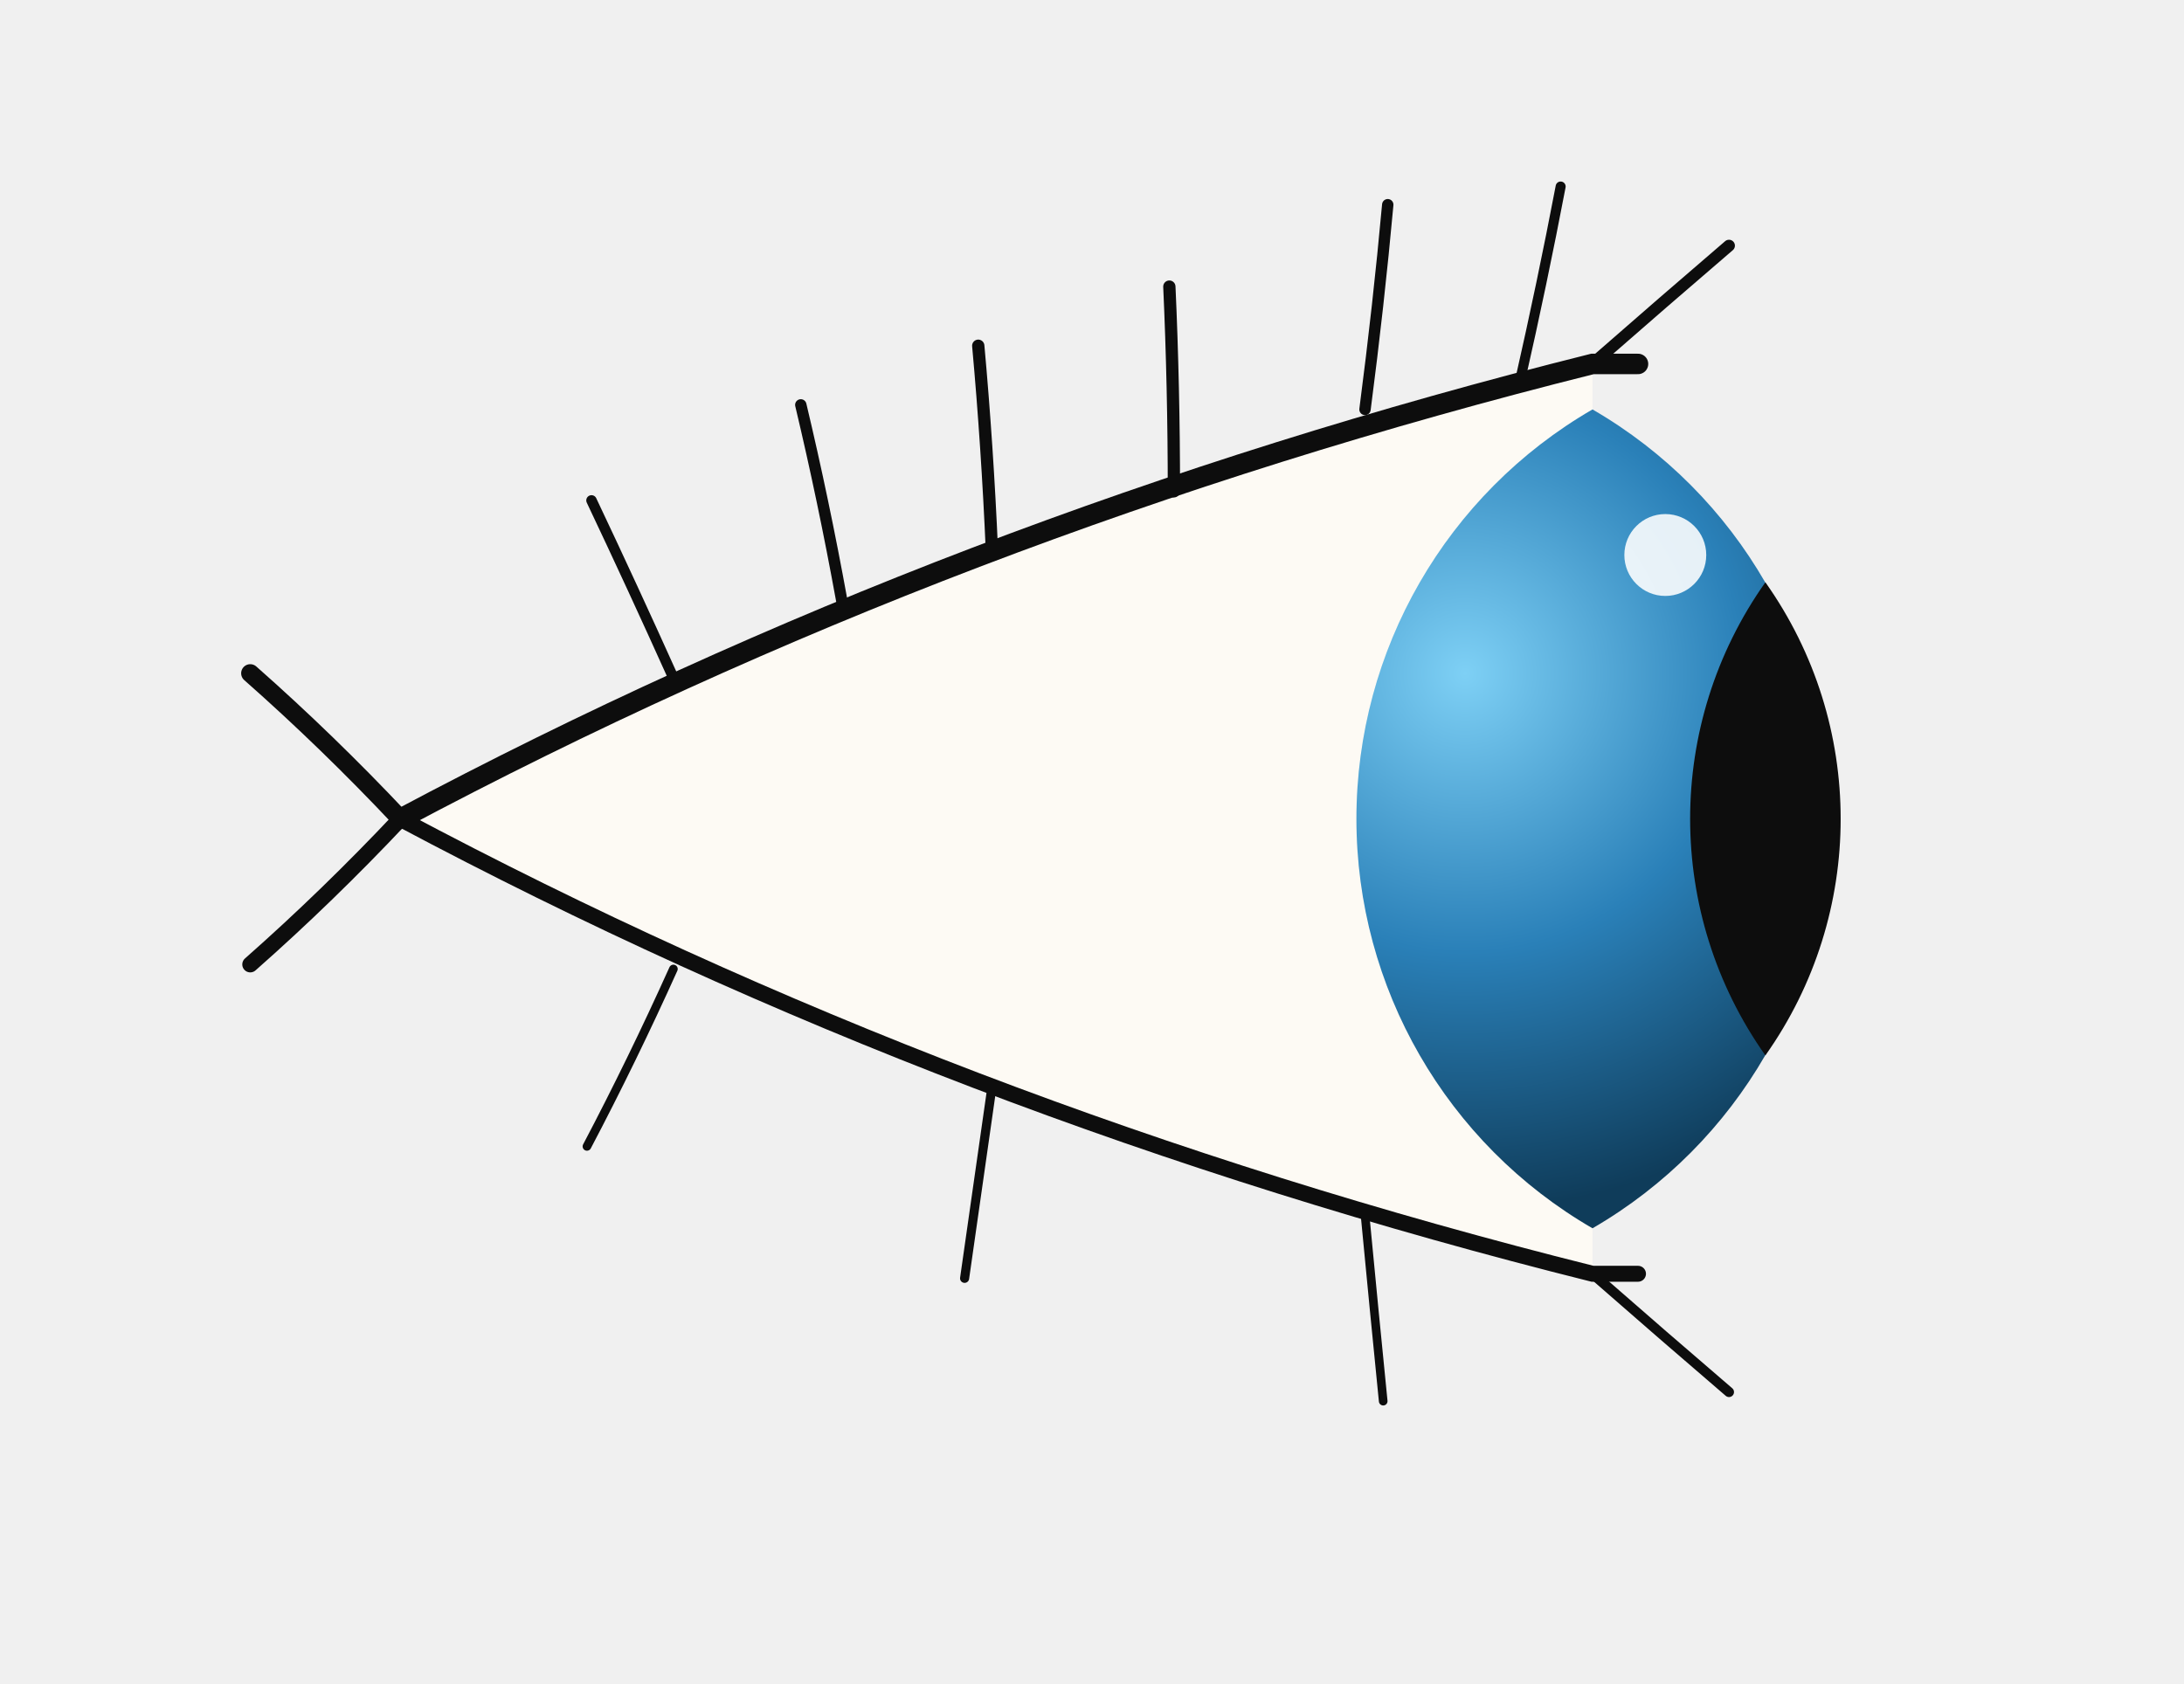
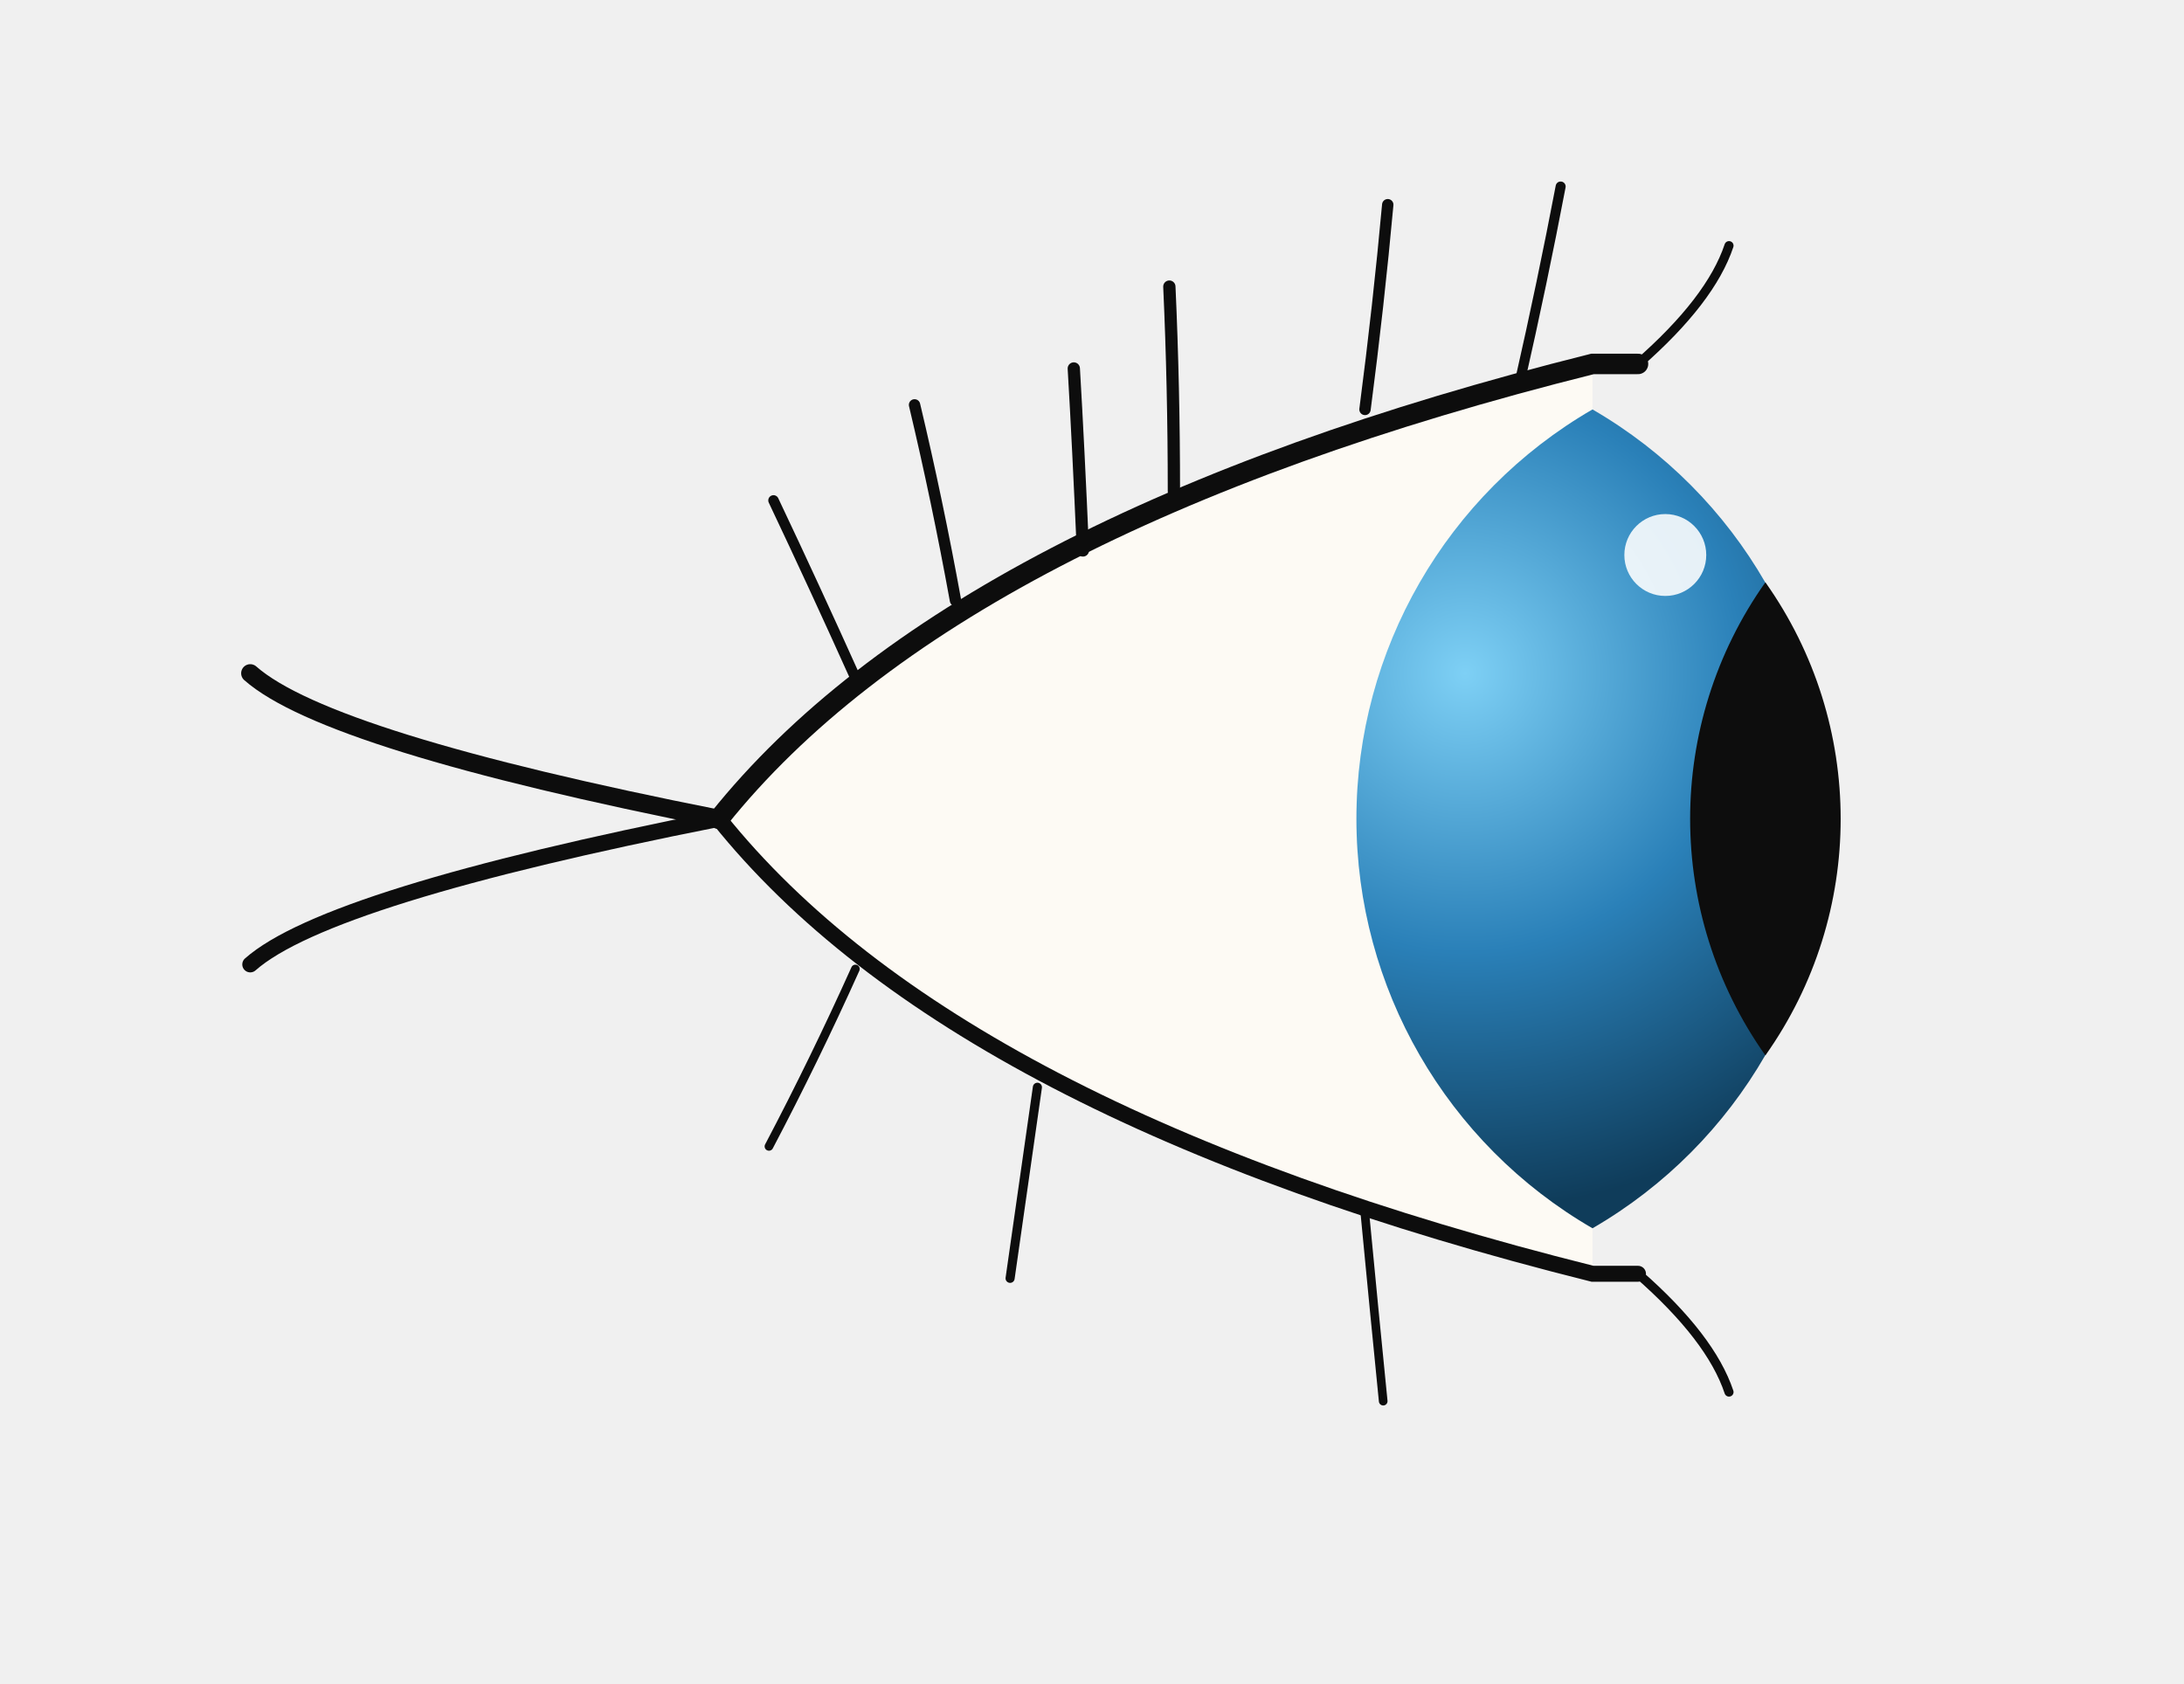
<svg xmlns="http://www.w3.org/2000/svg" viewBox="0 0 480 370" width="480" height="370" version="1.1" id="svg801">
  <defs id="defs761">
    <radialGradient id="iris-grad" cx="322" cy="148" r="118" gradientUnits="userSpaceOnUse">
      <stop offset="0%" stop-color="#7ed0f5" id="stop751" />
      <stop offset="52%" stop-color="#2a80b8" id="stop753" />
      <stop offset="100%" stop-color="#0f3c5a" id="stop755" />
    </radialGradient>
    <clipPath id="iris-clip">
      <path d="M 350,90 A 104,104 0 0,0 350,270 A 104,104 0 0,0 350,90 Z" id="path758" />
    </clipPath>
  </defs>
-   <path d="M 88,180   Q 210,115 350,80 Q 350,80 350,90   A 104,104 0 0,0 350,270 Q 350,270   350, 280 Q 210,245 88,180 Z" fill="#fdfaf4" stroke="none" id="path763" />
+   <path d="M 158,180   Q 210,115 350,80 Q 350,80 350,90   A 104,104 0 0,0 350,270 Q 350,270   350, 280 Q 210,245 158,180 Z" fill="#fdfaf4" stroke="none" id="path763" />
  <path d="M 350,90                A 104,104 0 0,0 350,270                A 104,104 0 0,0 350,90 Z" fill="url(#iris-grad)" id="path765" />
  <path d="M 388,128                A 90,90 0 0,0 388, 232                A 90,90 0 0,0 388, 128 Z" fill="#0d0d0d" id="path767" />
  <circle cx="366" cy="122" r="9" fill="white" fill-opacity="0.88" clip-path="url(#iris-clip)" id="circle769" />
-   <path d="M 88,180 Q 210,115 350,80 Q 350,80 360,80" fill="none" stroke="#0d0d0d" stroke-width="4.5" stroke-linecap="round" id="path771" />
-   <path d="M 88,180 Q 210,245 350,280 Q 350,280 360,280" fill="none" stroke="#0d0d0d" stroke-width="3.5" stroke-linecap="round" id="path773" />
-   <path d="M 88,180 Q 72,163 55,148" fill="none" stroke="#0d0d0d" stroke-width="4.0" stroke-linecap="round" id="path775" />
-   <path d="M 88,180 Q 72,197 55,212" fill="none" stroke="#0d0d0d" stroke-width="3.5" stroke-linecap="round" id="path777" />
-   <path d="M 350,80 Q 366,66 380,54" fill="none" stroke="#0d0d0d" stroke-width="2.6" stroke-linecap="round" id="path779" />
-   <path d="M 350,280 Q 366,294 380,306" fill="none" stroke="#0d0d0d" stroke-width="2.2" stroke-linecap="round" id="path781" />
-   <path d="m 148,149 q -9,-20 -18,-39" fill="none" stroke="#0d0d0d" stroke-width="2.3" stroke-linecap="round" id="path783" />
-   <path d="m 185,132 q -4,-22 -9,-43" fill="none" stroke="#0d0d0d" stroke-width="2.5" stroke-linecap="round" id="path785" />
-   <path d="M 218,121 Q 217,98 215,76" fill="none" stroke="#0d0d0d" stroke-width="2.7" stroke-linecap="round" id="path787" />
+   <path d="M 158,180 Q 210,115 350,80 Q 350,80 360,80" fill="none" stroke="#0d0d0d" stroke-width="4.5" stroke-linecap="round" id="path771" />
+   <path d="M 158,180 Q 210,245 350,280 Q 350,280 360,280" fill="none" stroke="#0d0d0d" stroke-width="3.5" stroke-linecap="round" id="path773" />
+   <path d="M 158,180 Q 72,163 55,148" fill="none" stroke="#0d0d0d" stroke-width="4.0" stroke-linecap="round" id="path775" />
+   <path d="M 158,180 Q 72,197 55,212" fill="none" stroke="#0d0d0d" stroke-width="3.5" stroke-linecap="round" id="path777" />
+   <path d="M 360,80 Q 376,66 380,54" fill="none" stroke="#0d0d0d" stroke-width="2" stroke-linecap="round" id="path779" />
+   <path d="M 360,280 Q 376,294 380,306" fill="none" stroke="#0d0d0d" stroke-width="2" stroke-linecap="round" id="path781" />
+   <path d="m 188,149 q -9,-20 -18,-39" fill="none" stroke="#0d0d0d" stroke-width="2.3" stroke-linecap="round" id="path783" />
+   <path d="m 210,132 q -4,-22 -9,-43" fill="none" stroke="#0d0d0d" stroke-width="2.5" stroke-linecap="round" id="path785" />
+   <path d="M 238,121 q -1,-23 -2,-40" fill="none" stroke="#0d0d0d" stroke-width="2.7" stroke-linecap="round" id="path787" />
  <path d="m 258,108 q 0,-23 -1,-45" fill="none" stroke="#0d0d0d" stroke-width="2.7" stroke-linecap="round" id="path789" />
  <path d="m 300,90 q 3,-23 5,-45" fill="none" stroke="#0d0d0d" stroke-width="2.5" stroke-linecap="round" id="path791" />
  <path d="m 334,84 q 5,-22 9,-43" fill="none" stroke="#0d0d0d" stroke-width="2.2" stroke-linecap="round" id="path793" />
-   <path d="m 148,213 q -9,20 -19,39" fill="none" stroke="#0d0d0d" stroke-width="1.9" stroke-linecap="round" id="path795" />
-   <path d="m 218,239 q -3,21 -6,42" fill="none" stroke="#0d0d0d" stroke-width="2" stroke-linecap="round" id="path797" />
+   <path d="m 188,213 q -9,20 -19,39" fill="none" stroke="#0d0d0d" stroke-width="1.9" stroke-linecap="round" id="path795" />
+   <path d="m 228,239 q -3,21 -6,42" fill="none" stroke="#0d0d0d" stroke-width="2" stroke-linecap="round" id="path797" />
  <path d="m 300,267 q 2,21 4,41" fill="none" stroke="#0d0d0d" stroke-width="1.9" stroke-linecap="round" id="path799" />
</svg>
